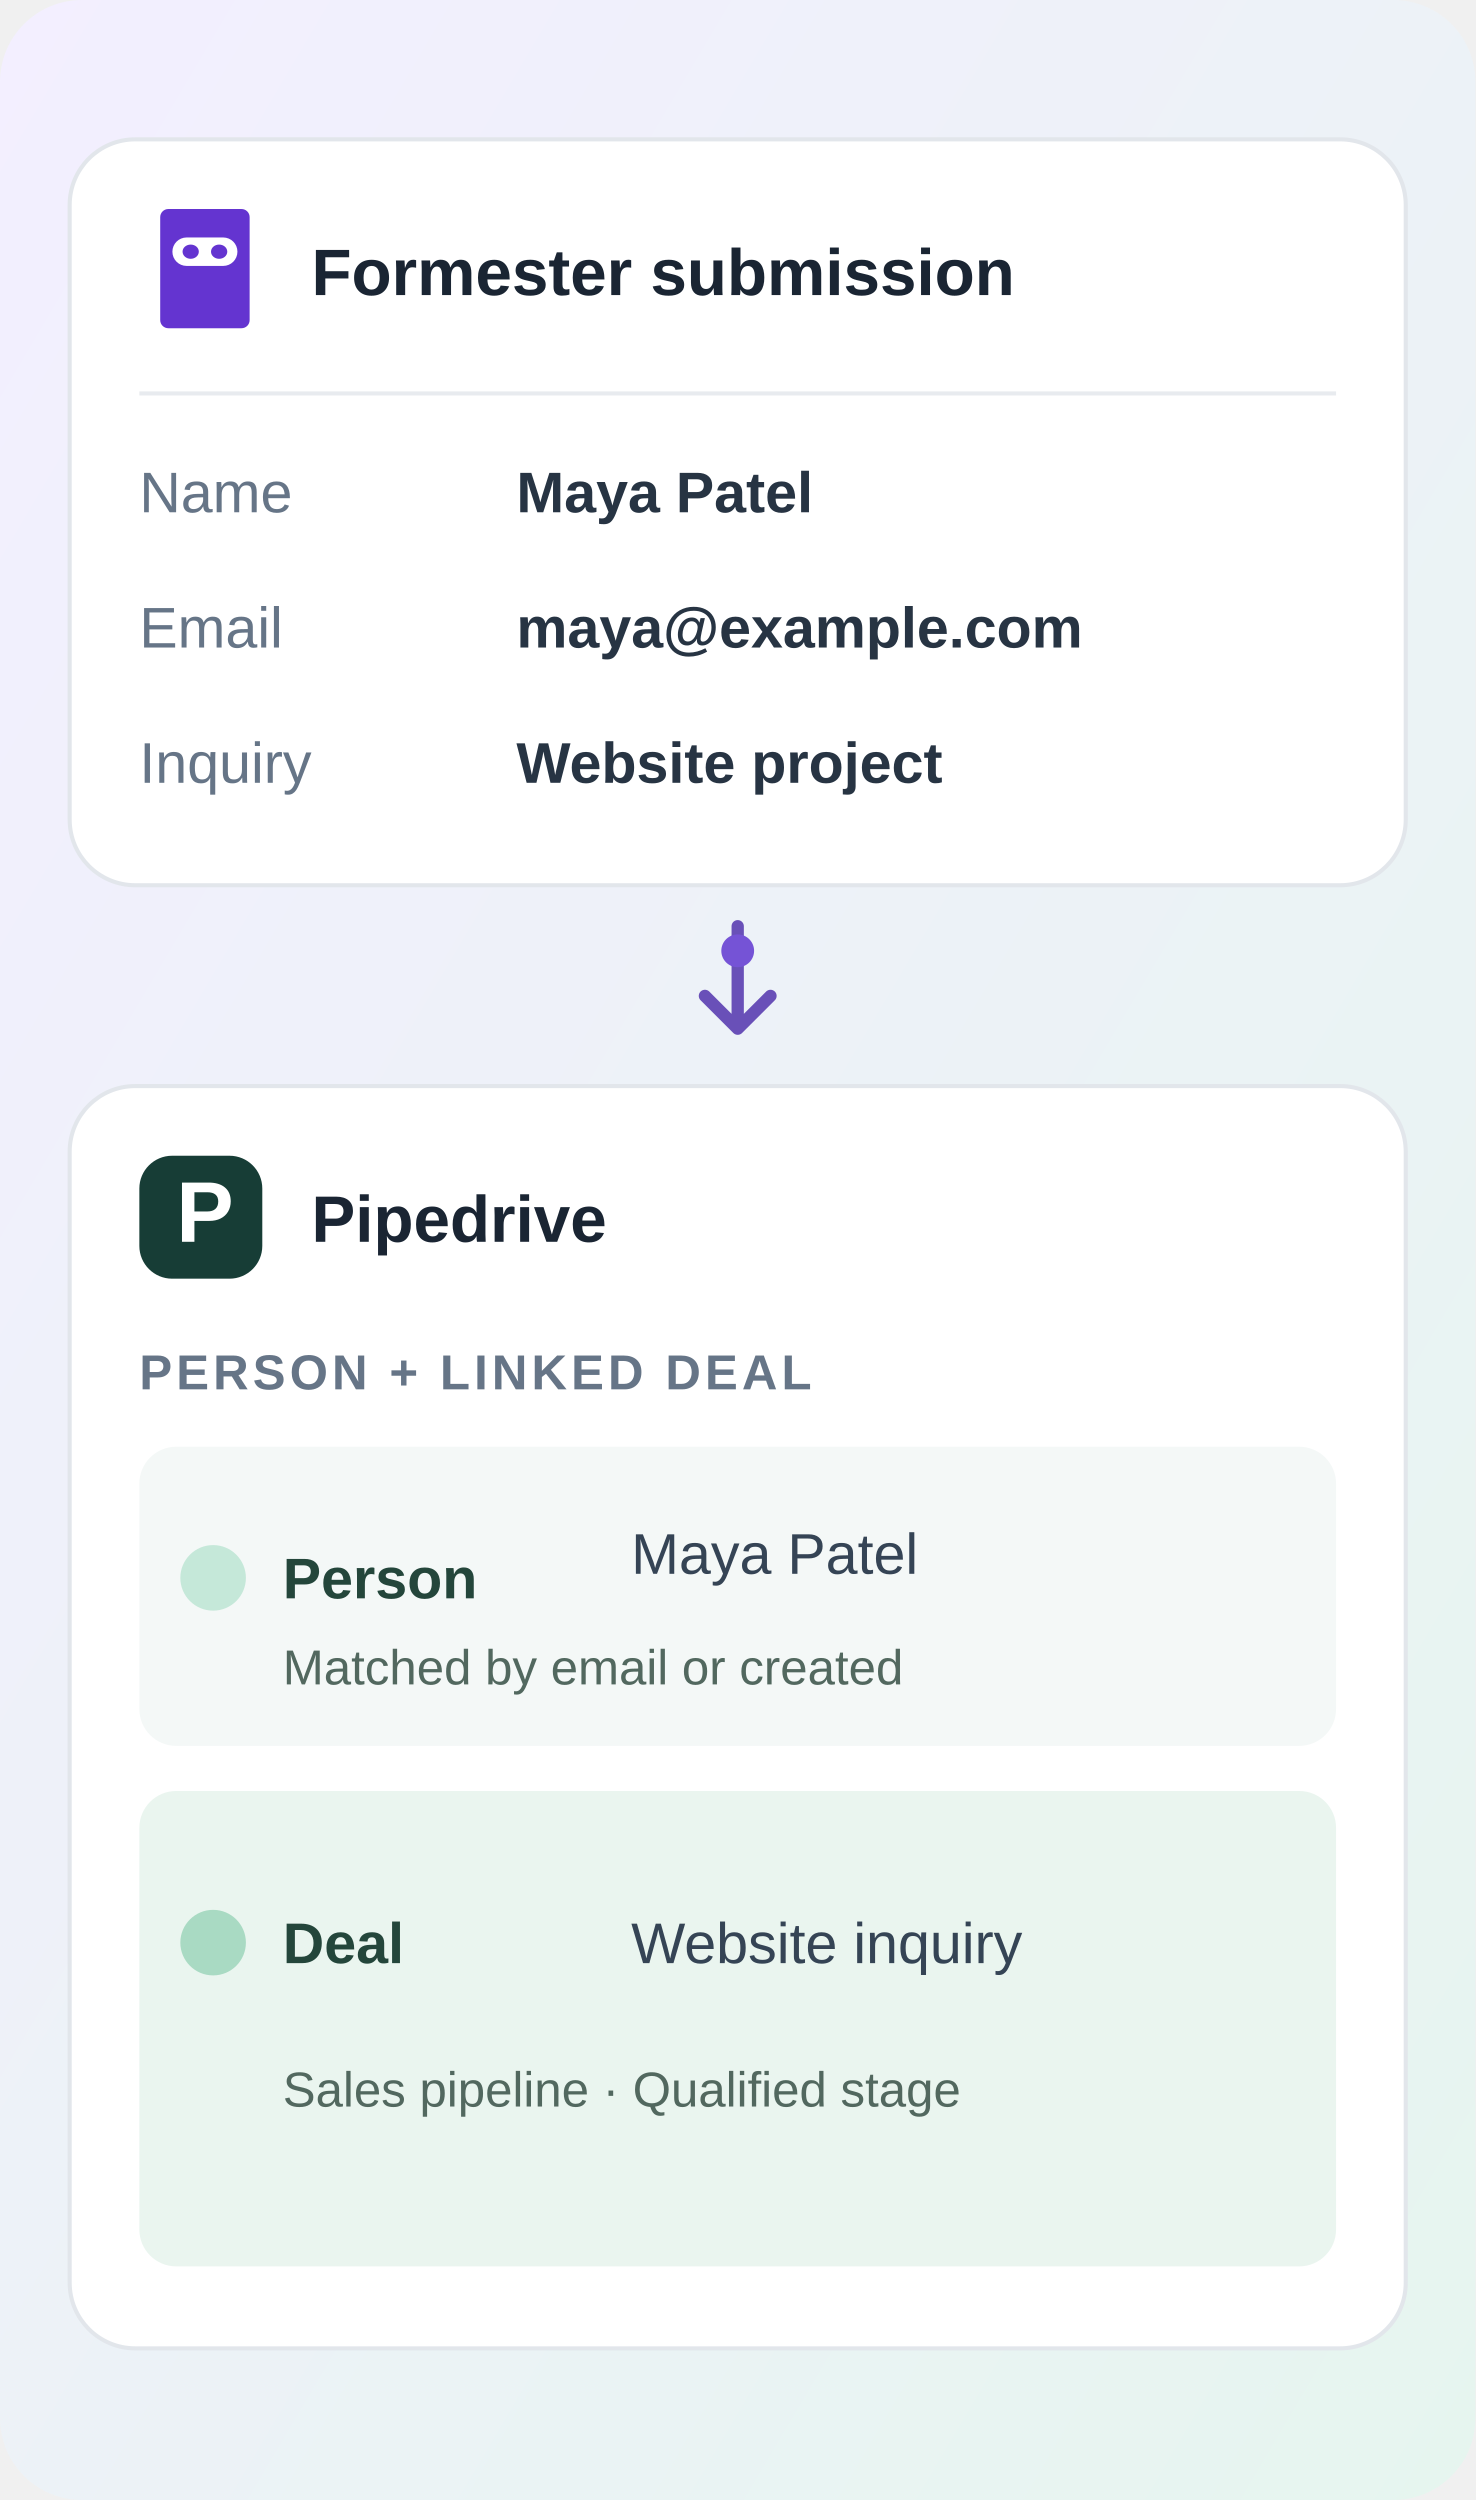
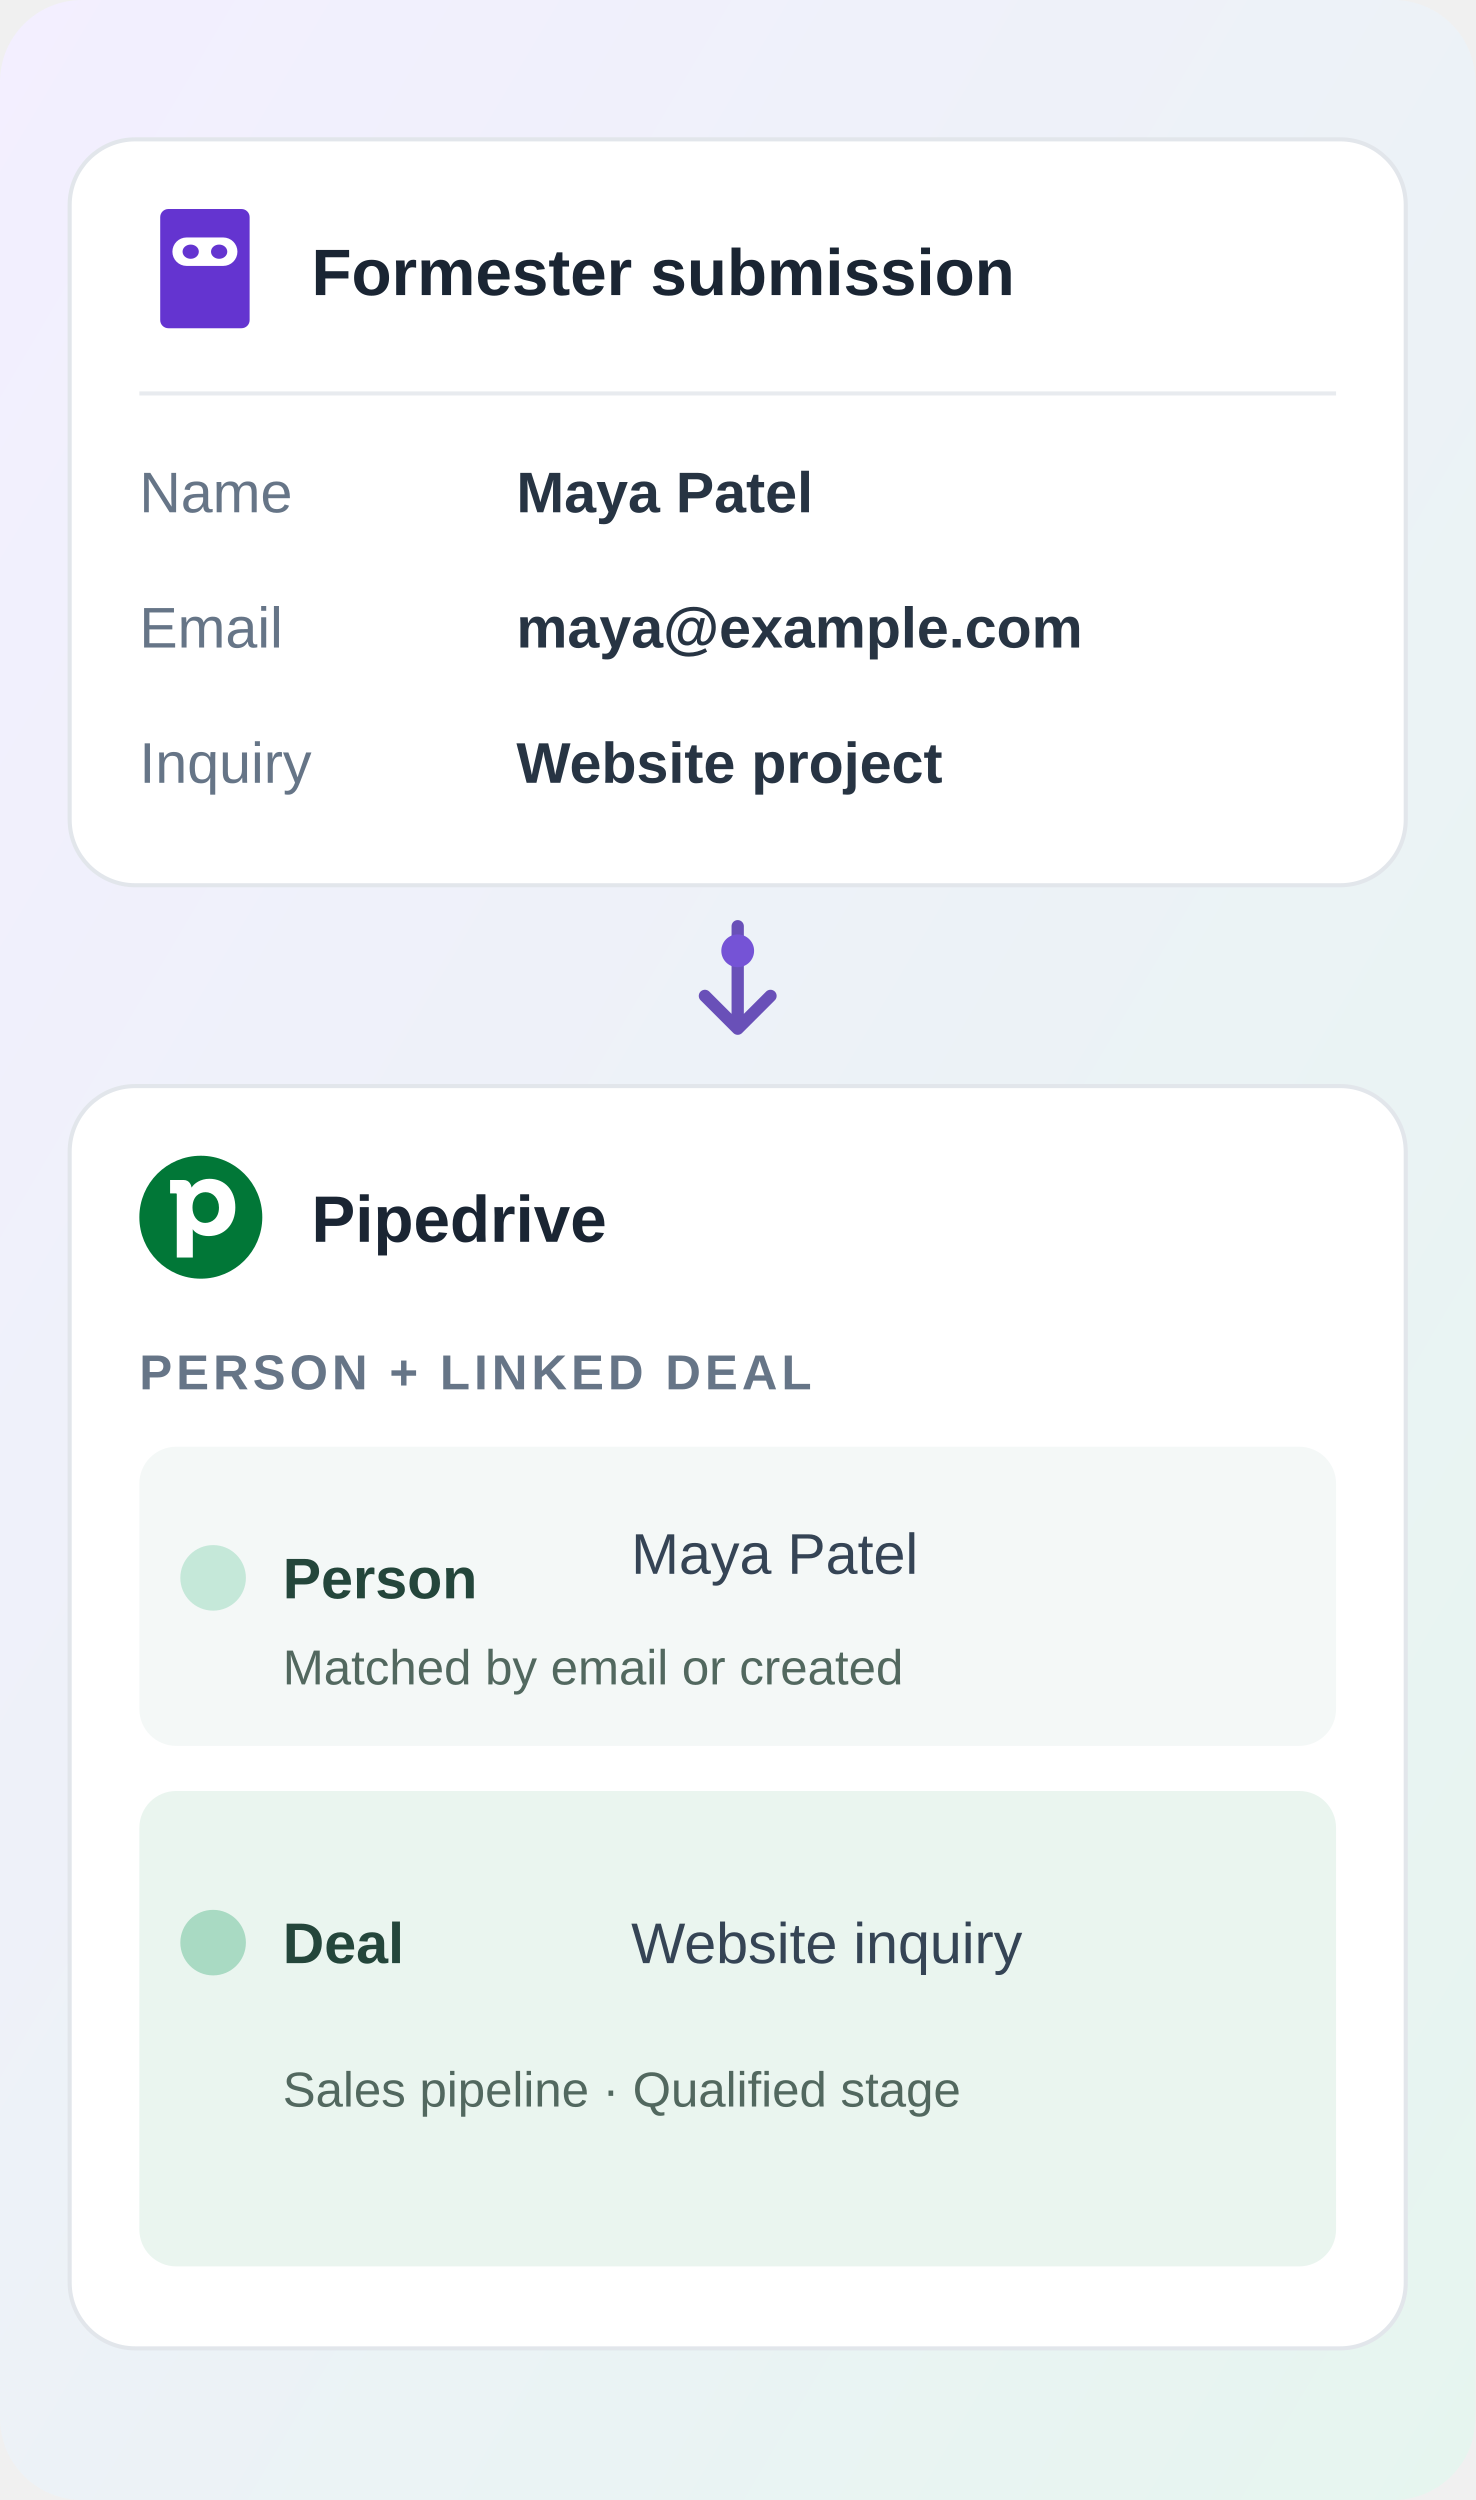
<svg xmlns="http://www.w3.org/2000/svg" viewBox="0 0 360 610" role="img" aria-labelledby="title desc">
  <defs>
    <linearGradient id="bg" x2="1" y2="1">
      <stop stop-color="#F3EFFF" />
      <stop offset="1" stop-color="#E6F5EF" />
    </linearGradient>
  </defs>
  <style>
    .flow-pulse{animation:flow 2.8s ease-in-out infinite;transform-box:fill-box;transform-origin:center}
    .record-row{animation:highlight 6s ease-in-out infinite}
    .record-deal{animation-delay:1.3s}
    @keyframes flow{0%,8%{opacity:0;transform:translateY(-10px)}25%,65%{opacity:1}86%,100%{opacity:0;transform:translateY(12px)}}
    @keyframes highlight{0%,65%,100%{fill:#F4F8F7}35%{fill:#DCF1E8}}
    @media (prefers-reduced-motion: reduce){.flow-pulse,.record-row{animation:none}}
  </style>
  <rect width="360" height="610" rx="20" fill="url(#bg)" />
  <g transform="translate(0 -17)">
    <rect x="17" y="51" width="326" height="182" rx="16" fill="#fff" stroke="#E2E6EB" />
    <svg x="39" y="68" width="22" height="30" viewBox="0 0 16 22" aria-hidden="true">
      <rect width="16" height="21.333" rx="1.455" fill="#6434D0" />
      <rect x="2.181" y="5.091" width="11.636" height="5.091" rx="2.545" fill="white" />
      <path d="M6.909 7.627C6.909 8.335 6.257 8.909 5.454 8.909C4.651 8.909 4 8.335 4 7.627C4 6.918 4.651 6.364 5.454 6.364C6.257 6.364 6.909 6.918 6.909 7.627Z" fill="#6434D0" />
      <ellipse cx="10.545" cy="7.636" rx="1.455" ry="1.273" fill="#6434D0" />
    </svg>
    <text x="76" y="89" font-family="Arial,sans-serif" font-size="16" font-weight="700" fill="#1A2533">Formester submission</text>
    <path d="M34 113h292" stroke="#E8EBEF" />
    <text x="34" y="142" font-family="Arial,sans-serif" font-size="14" fill="#667587">Name</text>
    <text x="126" y="142" font-family="Arial,sans-serif" font-size="14" font-weight="700" fill="#273443">Maya Patel</text>
    <text x="34" y="175" font-family="Arial,sans-serif" font-size="14" fill="#667587">Email</text>
    <text x="126" y="175" font-family="Arial,sans-serif" font-size="14" font-weight="700" fill="#273443">maya@example.com</text>
    <text x="34" y="208" font-family="Arial,sans-serif" font-size="14" fill="#667587">Inquiry</text>
    <text x="126" y="208" font-family="Arial,sans-serif" font-size="14" font-weight="700" fill="#273443">Website project</text>
    <path d="M180 243v25m-8-8 8 8 8-8" fill="none" stroke="#6950B8" stroke-width="3" stroke-linecap="round" stroke-linejoin="round" />
    <circle class="flow-pulse" cx="180" cy="249" r="4" fill="#7553D6" />
    <rect x="17" y="282" width="326" height="308" rx="16" fill="#fff" stroke="#E2E6EB" />
-     <rect x="34" y="299" width="30" height="30" rx="8" fill="#173D36" />
-     <text x="43" y="320" font-family="Arial,sans-serif" font-size="21" font-weight="700" fill="#fff">P</text>
+     <svg x="34" y="299" width="30" height="30" viewBox="0 0 32 32" aria-hidden="true">
+       <circle cx="16" cy="16" r="16" fill="#017737" />
+       <path d="M24.984 13.456C24.984 17.885 22.125 20.914 18.036 20.914C16.092 20.914 14.49 20.114 13.891 19.113L13.919 20.142V26.485H9.745V10.085C9.745 9.856 9.688 9.798 9.43 9.798H8V6.313H11.489C13.09 6.313 13.491 7.685 13.604 8.285C14.234 7.228 15.891 6 18.236 6C22.268 5.999 24.984 8.998 24.984 13.456ZM20.724 13.485C20.724 11.113 19.18 9.485 17.235 9.485C15.634 9.485 13.832 10.542 13.832 13.514C13.832 15.457 14.919 17.485 17.178 17.485C18.837 17.484 20.724 16.284 20.724 13.485Z" fill="#fff" />
+     </svg>
    <text x="76" y="320" font-family="Arial,sans-serif" font-size="16" font-weight="700" fill="#1A2533">Pipedrive</text>
    <text x="34" y="356" font-family="Arial,sans-serif" font-size="12" font-weight="700" letter-spacing="1" fill="#667587">PERSON + LINKED DEAL</text>
    <rect class="record-row" x="34" y="370" width="292" height="73" rx="9" fill="#F4F8F7" />
    <circle cx="52" cy="402" r="8" fill="#C5E8D9" />
    <text x="69" y="407" font-family="Arial,sans-serif" font-size="14" font-weight="700" fill="#24463B">Person</text>
    <text x="154" y="401" font-family="Arial,sans-serif" font-size="14" fill="#354455">Maya Patel</text>
    <text x="69" y="428" font-family="Arial,sans-serif" font-size="12" fill="#52685F">Matched by email or created</text>
    <rect class="record-row record-deal" x="34" y="454" width="292" height="116" rx="9" fill="#EAF5EF" />
    <circle cx="52" cy="491" r="8" fill="#A9DAC3" />
    <text x="69" y="496" font-family="Arial,sans-serif" font-size="14" font-weight="700" fill="#24463B">Deal</text>
    <text x="154" y="496" font-family="Arial,sans-serif" font-size="14" fill="#354455">Website inquiry</text>
    <text x="69" y="531" font-family="Arial,sans-serif" font-size="12" fill="#52685F">Sales pipeline · Qualified stage</text>
  </g>
</svg>
